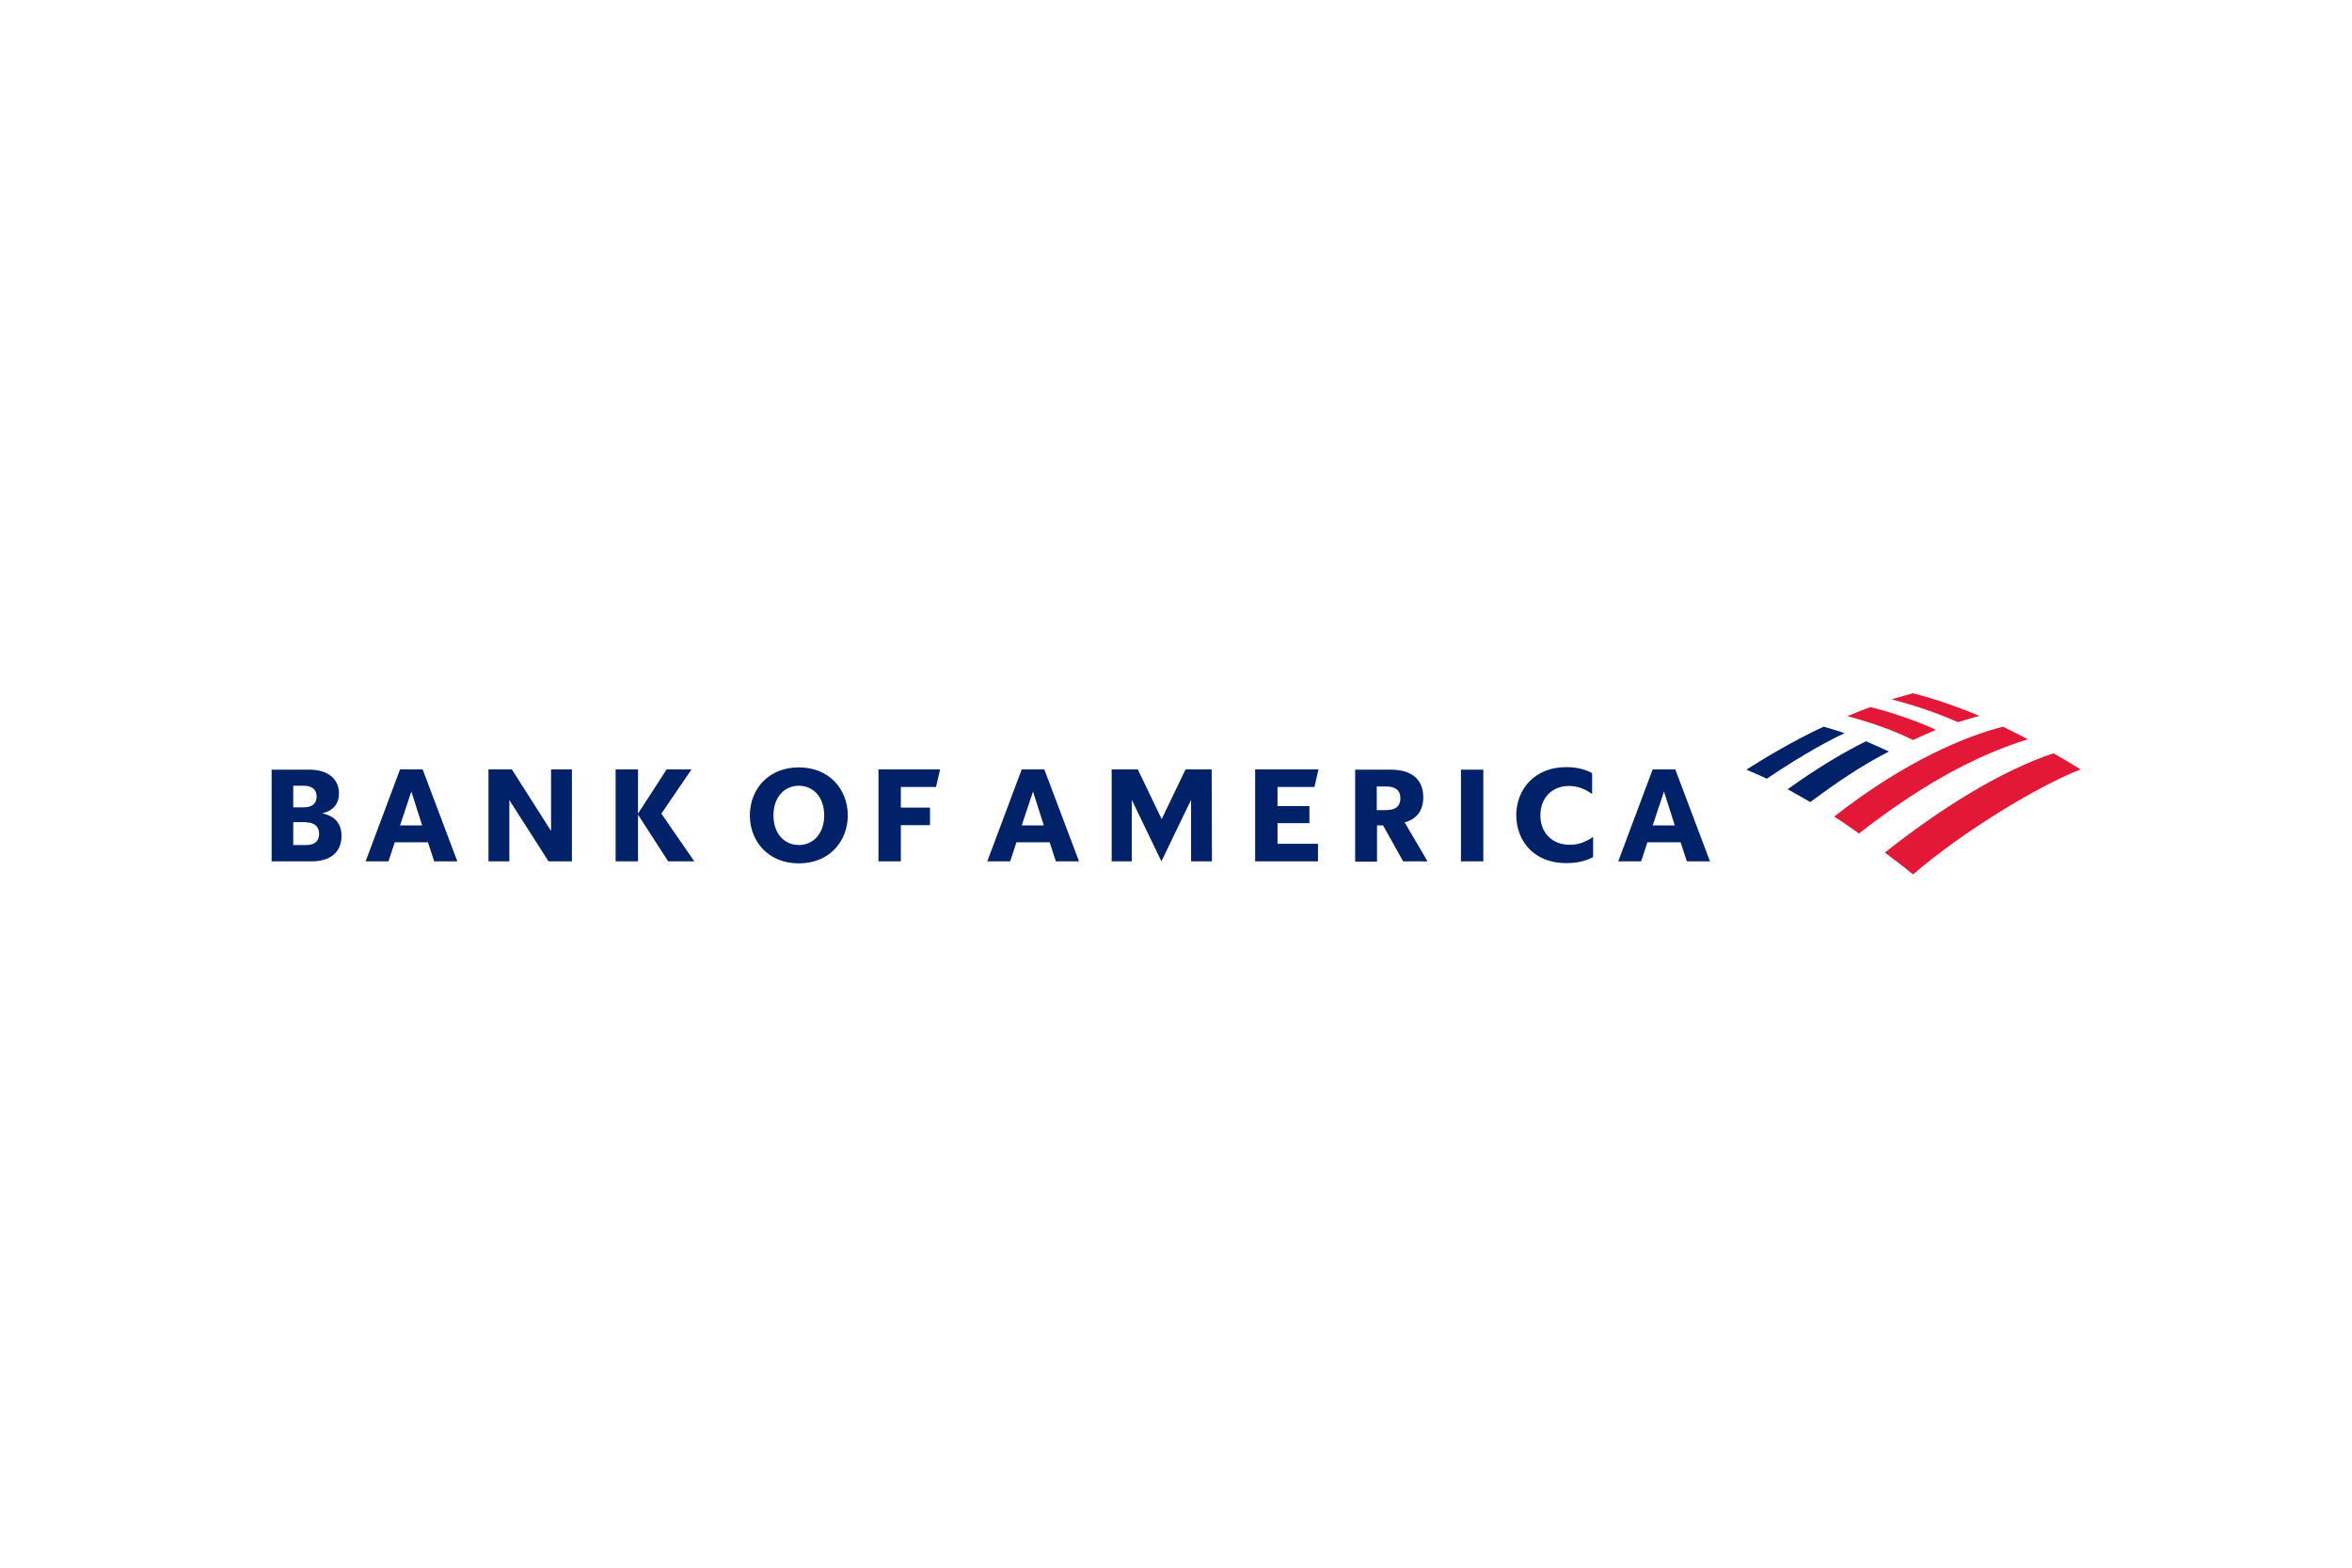
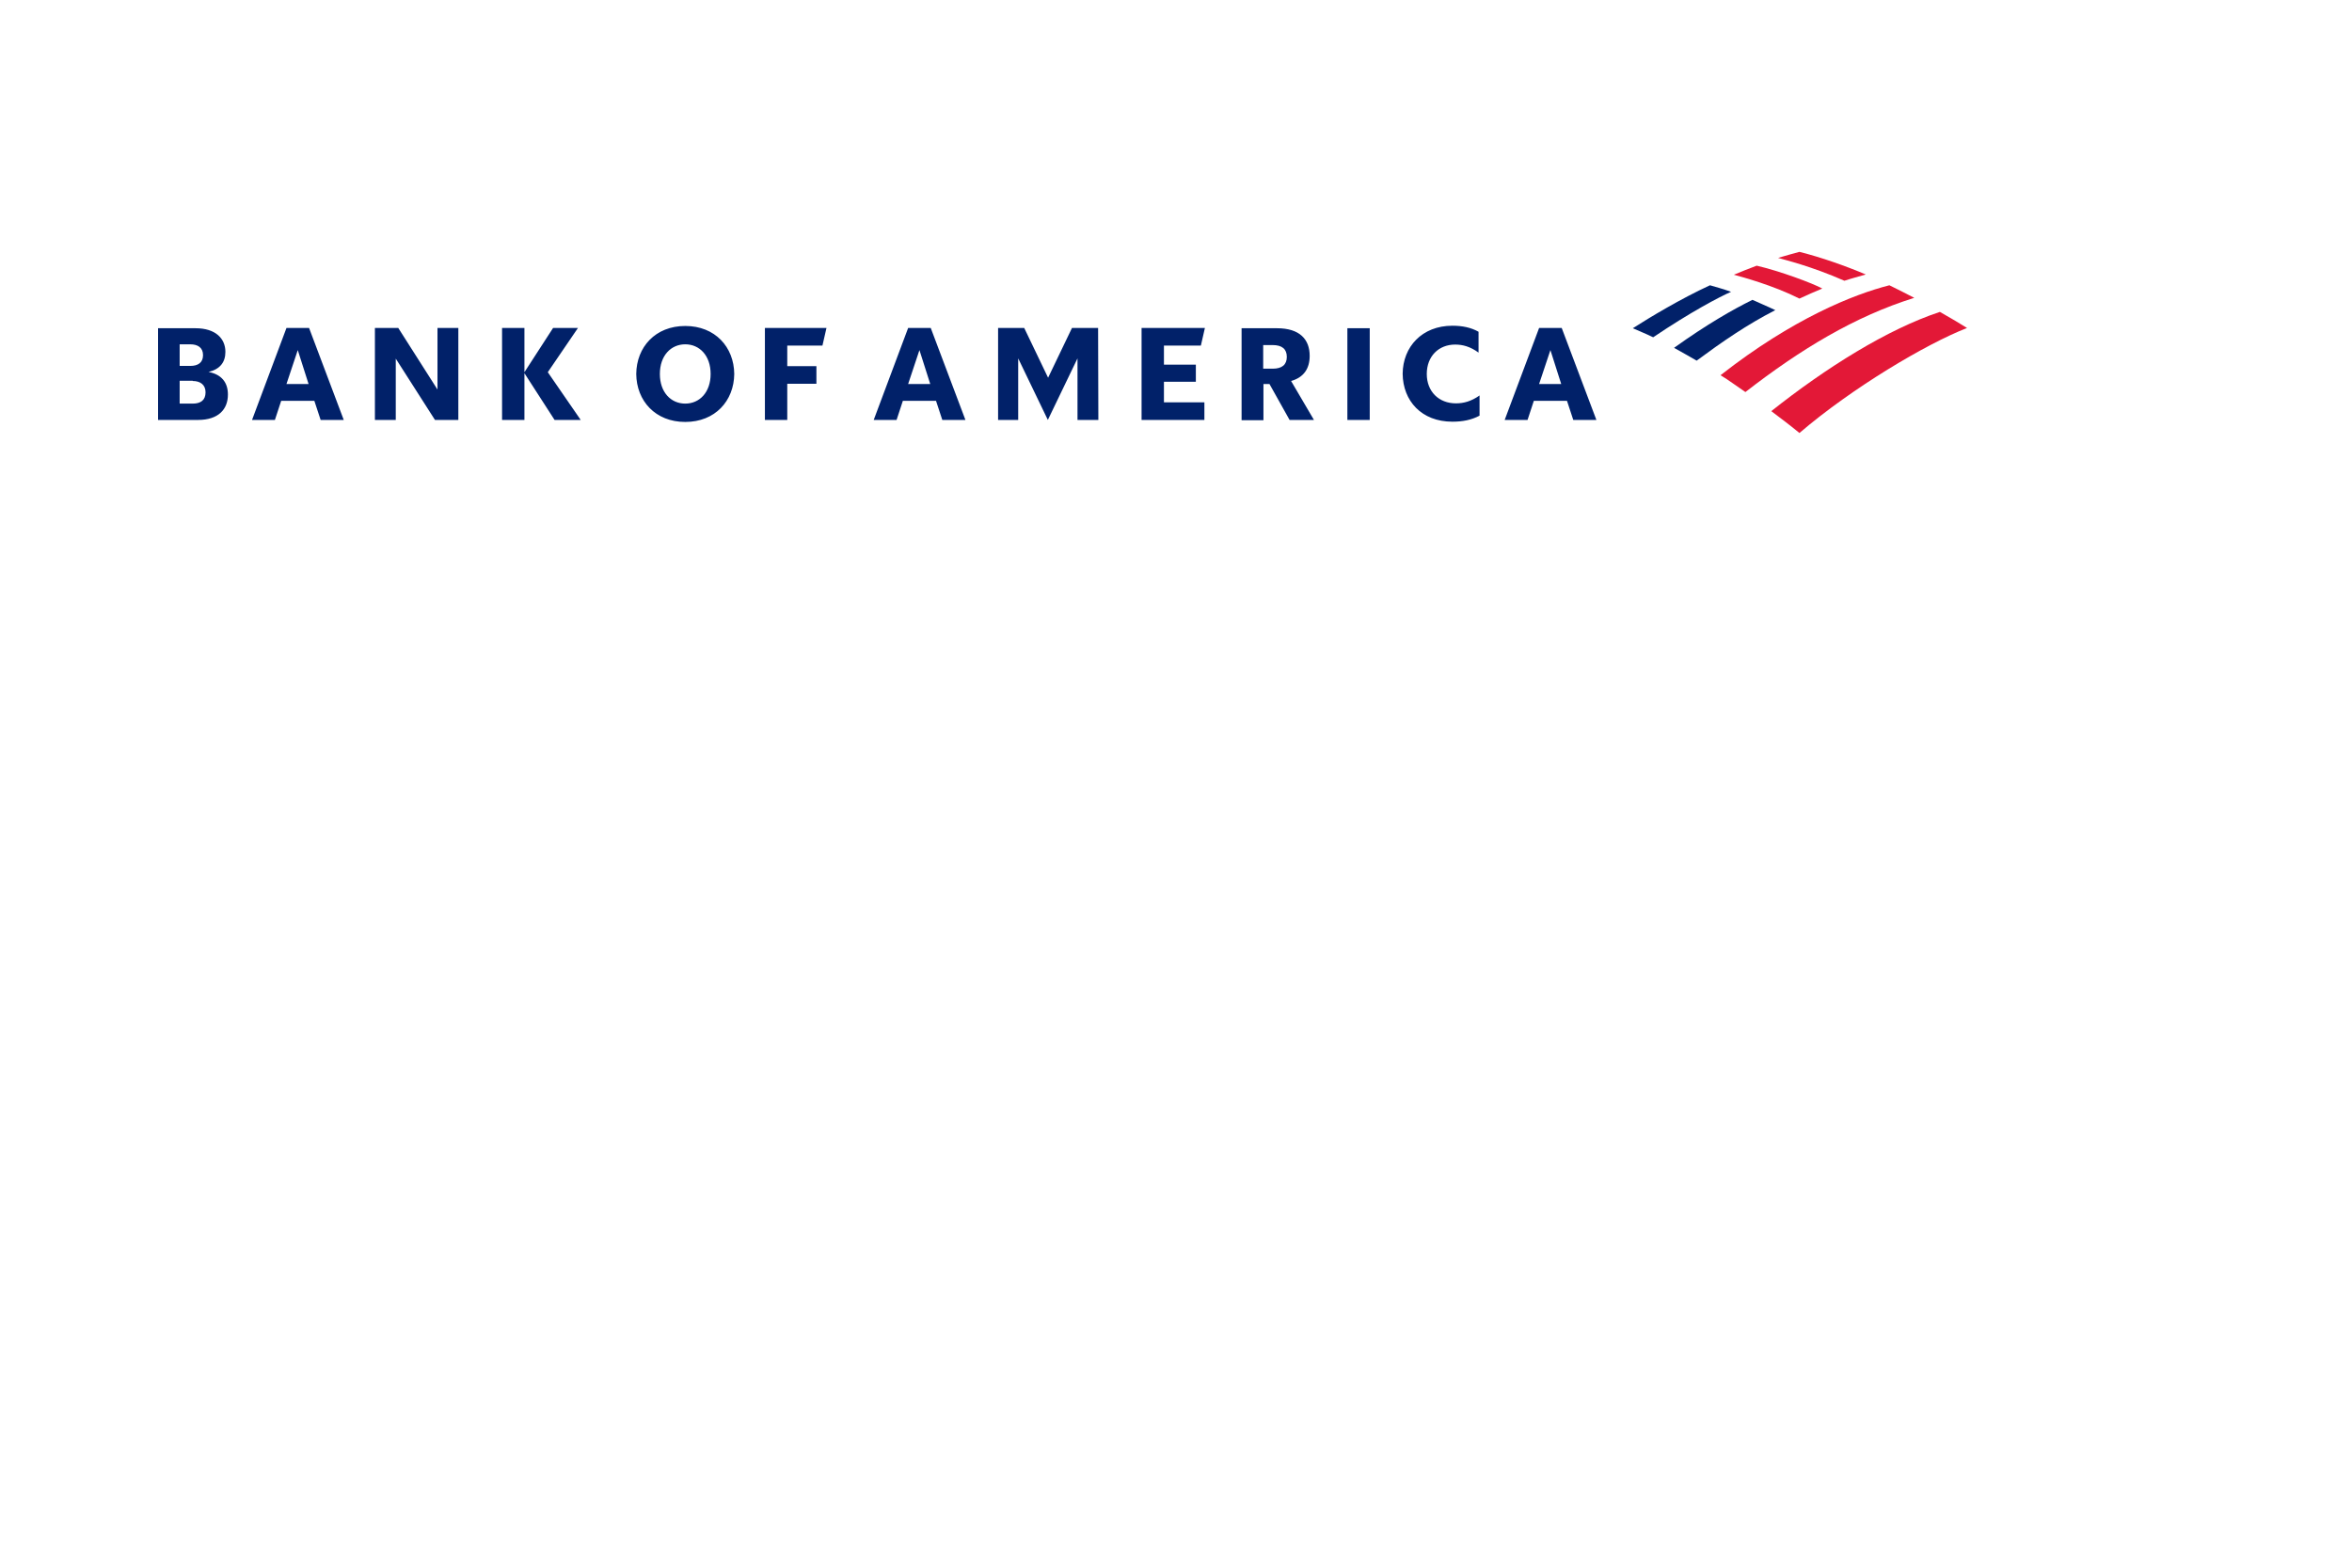
<svg xmlns="http://www.w3.org/2000/svg" height="800" width="1200" viewBox="-108 -18.025 936 108.15">
  <g fill="none">
-     <path fill="#e31837" d="M 653.3 72.1 c 21 -18 50.5 -35.5 66.7 -41.8 c -2.5 -1.6 -6.4 -3.9 -10.8 -6.4 c -20.9 6.9 -45.3 22.2 -67.1 39.5 c 3.7 2.8 7.6 5.7 11.2 8.7 z" />
-     <path fill="#012169" d="M 643.7 23.2 c -3.1 -1.5 -6.5 -2.9 -9.1 -4.1 c -7.9 3.9 -18.2 9.8 -31.2 19.1 c 2.8 1.5 5.8 3.3 9 5.1 c 10 -7.4 20.1 -14.4 31.3 -20.1 z" />
-     <path fill="#e31837" d="M 662.4 14.6 c -3.8 -2.1 -17 -7 -26.1 -9.1 c -2.7 1 -6.5 2.5 -9.1 3.6 c 3.3 0.9 15.6 4.2 26.1 9.5 c 2.7 -1.3 6.5 -2.9 9.1 -4 z" />
-     <path fill="#012169" d="M 617.7 13.3 c -11.7 5.4 -24 12.8 -30.7 17.1 c 2.4 1.1 4.8 2 8.1 3.6 c 14.8 -10 26.4 -16.1 31 -18.1 c -3.3 -1.2 -6.4 -2 -8.4 -2.6 z" />
-     <path fill="#e31837" d="M 671.2 11.5 c 2.7 -0.9 5.8 -1.7 8.5 -2.5 c -7.8 -3.3 -17.6 -6.8 -26.4 -9 c -1.4 0.4 -5.6 1.5 -8.5 2.4 c 3 0.9 12.9 3.2 26.4 9.1 z m -49.3 37.6 c 3.2 1.9 6.6 4.5 9.9 6.7 c 21.9 -17 43.5 -30.1 67.2 -37.5 c -3.3 -1.7 -6.2 -3.2 -9.9 -5 c -14.2 3.6 -38.5 13.3 -67.2 35.8 z" />
-     <path fill="#012169" d="M 0 66.9 h 16 c 8.1 0 11.9 -4.2 11.9 -10.1 c 0 -4.8 -2.5 -8 -7.7 -9 c 4.6 -1.1 6.7 -3.9 6.7 -8 c 0 -5.2 -3.8 -9.4 -11.9 -9.4 H 0.1 v 36.5 z m 13.9 -15.5 c 3 0 5.1 1.5 5.1 4.5 c 0 3.2 -2 4.5 -5.1 4.5 H 8.7 v -9.1 h 5.2 z m -1 -14.6 c 3 0 5.1 1.3 5.1 4.3 s -2 4.3 -5.1 4.3 H 8.7 v -8.6 z m 47.3 -6.5 h -9 L 37.5 66.9 h 9.1 l 2.5 -7.6 h 13.2 l 2.5 7.6 H 74 z m -4.5 8.8 L 60 52.6 h -8.8 z m 63.9 -8.8 h -8.3 v 24.5 L 95.7 30.3 h -9.3 v 36.6 h 8.3 V 42.5 l 15.6 24.4 h 9.3 z m 38.3 36.6 l -12 -18.6 v 18.6 H 137 V 30.3 h 8.9 v 17.6 l 11.4 -17.6 h 9.9 l -12 17.6 l 13.1 19 z m 41.9 -18.3 c 0 7.3 4.4 11.8 10.1 11.8 c 5.7 0 10.1 -4.5 10.1 -11.8 c 0 -7.3 -4.4 -11.8 -10.1 -11.8 c -5.7 0 -10.1 4.5 -10.1 11.8 z m -9.4 0 c 0.1 -10.7 7.6 -19.1 19.5 -19.1 s 19.4 8.4 19.5 19.1 c -0.1 10.7 -7.6 19.1 -19.5 19.1 s -19.4 -8.4 -19.5 -19.1 z m 51.2 18.3 h 8.9 V 52.5 h 11.6 v -7 h -11.6 v -8.2 h 14 l 1.6 -7 h -24.5 z m 66 -36.6 h -9 l -13.7 36.6 h 9.1 l 2.5 -7.6 h 13.2 l 2.5 7.6 h 9.2 z m -4.5 8.8 l 4.3 13.5 h -8.8 z m 71.1 -8.8 h -10.4 l -9.5 19.8 l -9.5 -19.8 h -10.4 v 36.6 h 8 V 42.4 l 11.8 24.5 L 366 42.4 v 24.5 h 8.3 z m 17.3 36.6 h 25 v -7 h -16.1 v -8.2 h 12.7 v -6.8 h -12.7 v -7.6 h 14.7 l 1.6 -7 h -25.2 z m 58.9 0 h 9.7 L 451 51.4 c 5 -1.4 7.4 -4.9 7.4 -10 c 0 -6.6 -4 -11 -13 -11 h -14.1 V 67 h 8.7 V 52.6 h 2.4 z m -6.7 -29.8 c 3.7 0 5.6 1.6 5.6 4.7 s -1.9 4.7 -5.6 4.7 h -3.8 v -9.4 z m 29.7 29.8 h 8.9 V 30.4 h -8.9 z m 52.7 -9.8 c -3.4 2.4 -6.4 3.2 -9.5 3.2 c -6.8 0 -11.6 -4.7 -11.6 -11.7 c 0 -7 4.7 -11.7 11.3 -11.7 c 3 0 6 0.8 9.3 3.2 v -8.3 c -3 -1.7 -6.5 -2.4 -10.4 -2.4 c -12.1 0 -19.7 8.4 -19.8 19.1 c 0.1 10.8 7.5 19.1 19.8 19.1 c 4.1 0 7.6 -0.7 10.8 -2.4 v -8.1 z m 32.6 -26.8 h -9 L 536 66.9 h 9.1 l 2.5 -7.6 h 13.2 l 2.5 7.6 h 9.2 z m -4.5 8.8 l 4.3 13.5 h -8.8 z" />
+     <path fill="#e31837" d="M 608.1 -103.6 c 21 -18 50.5 -35.5 66.7 -41.8 c -2.5 -1.6 -6.4 -3.9 -10.8 -6.4 c -20.9 6.9 -45.3 22.2 -67.1 39.5 c 3.7 2.8 7.6 5.7 11.2 8.7 z" />
+     <path fill="#012169" d="M 598.5 -152.5 c -3.1 -1.5 -6.5 -2.9 -9.1 -4.1 c -7.9 3.9 -18.2 9.8 -31.2 19.1 c 2.8 1.5 5.8 3.3 9 5.1 c 10 -7.4 20.1 -14.4 31.3 -20.1 z" />
+     <path fill="#e31837" d="M 617.2 -161.1 c -3.8 -2.1 -17 -7 -26.1 -9.1 c -2.7 1 -6.5 2.5 -9.1 3.6 c 3.3 0.9 15.6 4.2 26.1 9.5 c 2.7 -1.3 6.5 -2.9 9.1 -4 z" />
+     <path fill="#012169" d="M 572.5 -162.4 c -11.7 5.4 -24 12.8 -30.7 17.1 c 2.4 1.1 4.8 2 8.1 3.6 c 14.8 -10 26.4 -16.1 31 -18.1 c -3.3 -1.2 -6.4 -2 -8.4 -2.6 z" />
+     <path fill="#e31837" d="M 626 -164.2 c 2.7 -0.9 5.8 -1.7 8.5 -2.5 c -7.8 -3.3 -17.6 -6.8 -26.4 -9 c -1.4 0.4 -5.6 1.5 -8.5 2.4 c 3 0.9 12.9 3.2 26.4 9.1 z m -49.3 37.6 c 3.2 1.9 6.6 4.5 9.9 6.7 c 21.9 -17 43.5 -30.1 67.2 -37.5 c -3.3 -1.7 -6.2 -3.2 -9.9 -5 c -14.2 3.6 -38.5 13.3 -67.2 35.8 z" />
+     <path fill="#012169" d="M -45.2 -108.8 h 16 c 8.1 0 11.9 -4.2 11.9 -10.1 c 0 -4.8 -2.5 -8 -7.7 -9 c 4.6 -1.1 6.7 -3.9 6.7 -8 c 0 -5.2 -3.8 -9.4 -11.9 -9.4 H -45.1 v 36.5 z m 13.9 -15.5 c 3 0 5.1 1.5 5.1 4.5 c 0 3.2 -2 4.5 -5.1 4.5 H -36.5 v -9.1 h 5.2 z m -1 -14.6 c 3 0 5.1 1.3 5.1 4.3 s -2 4.3 -5.1 4.3 H -36.5 v -8.6 z m 47.3 -6.5 h -9 L -7.7 -108.8 h 9.1 l 2.5 -7.6 h 13.2 l 2.5 7.6 H 28.8 z m -4.5 8.8 L 14.8 -123.1 h -8.8 z m 63.9 -8.8 h -8.3 v 24.5 L 50.5 -145.4 h -9.3 v 36.6 h 8.3 V -133.2 l 15.6 24.4 h 9.3 z m 38.3 36.6 l -12 -18.6 v 18.6 H 91.8 V -145.4 h 8.9 v 17.6 l 11.4 -17.6 h 9.9 l -12 17.6 l 13.1 19 z m 41.9 -18.3 c 0 7.3 4.4 11.8 10.1 11.8 c 5.7 0 10.1 -4.5 10.1 -11.8 c 0 -7.3 -4.4 -11.8 -10.1 -11.8 c -5.7 0 -10.1 4.5 -10.1 11.8 z m -9.4 0 c 0.1 -10.7 7.6 -19.1 19.5 -19.1 s 19.4 8.4 19.5 19.1 c -0.1 10.7 -7.6 19.1 -19.5 19.1 s -19.4 -8.4 -19.5 -19.1 z m 51.2 18.3 h 8.9 V -123.2 h 11.6 v -7 h -11.6 v -8.2 h 14 l 1.6 -7 h -24.5 z m 66 -36.6 h -9 l -13.7 36.6 h 9.1 l 2.5 -7.6 h 13.2 l 2.5 7.6 h 9.2 z m -4.5 8.8 l 4.3 13.5 h -8.8 z m 71.1 -8.8 h -10.4 l -9.5 19.8 l -9.5 -19.8 h -10.4 v 36.6 h 8 V -133.3 l 11.8 24.5 L 320.8 -133.3 v 24.5 h 8.3 z m 17.3 36.6 h 25 v -7 h -16.1 v -8.2 h 12.7 v -6.8 h -12.7 v -7.6 h 14.7 l 1.6 -7 h -25.2 z m 58.9 0 h 9.7 L 405.8 -124.3 c 5 -1.4 7.4 -4.9 7.4 -10 c 0 -6.6 -4 -11 -13 -11 h -14.1 V -108.7 h 8.7 V -123.1 h 2.4 z m -6.7 -29.8 c 3.7 0 5.6 1.6 5.6 4.7 s -1.9 4.7 -5.6 4.7 h -3.8 v -9.4 z m 29.7 29.8 h 8.9 V -145.3 h -8.9 z m 52.7 -9.8 c -3.4 2.4 -6.4 3.2 -9.5 3.2 c -6.8 0 -11.6 -4.7 -11.6 -11.7 c 0 -7 4.7 -11.7 11.3 -11.7 c 3 0 6 0.8 9.3 3.2 v -8.3 c -3 -1.7 -6.5 -2.4 -10.4 -2.4 c -12.1 0 -19.7 8.4 -19.8 19.1 c 0.1 10.8 7.5 19.1 19.8 19.1 c 4.1 0 7.6 -0.7 10.8 -2.4 v -8.1 z m 32.6 -26.8 h -9 L 490.8 -108.8 h 9.1 l 2.5 -7.6 h 13.2 l 2.5 7.6 h 9.2 z m -4.5 8.8 l 4.3 13.5 h -8.8 z" />
  </g>
</svg>
